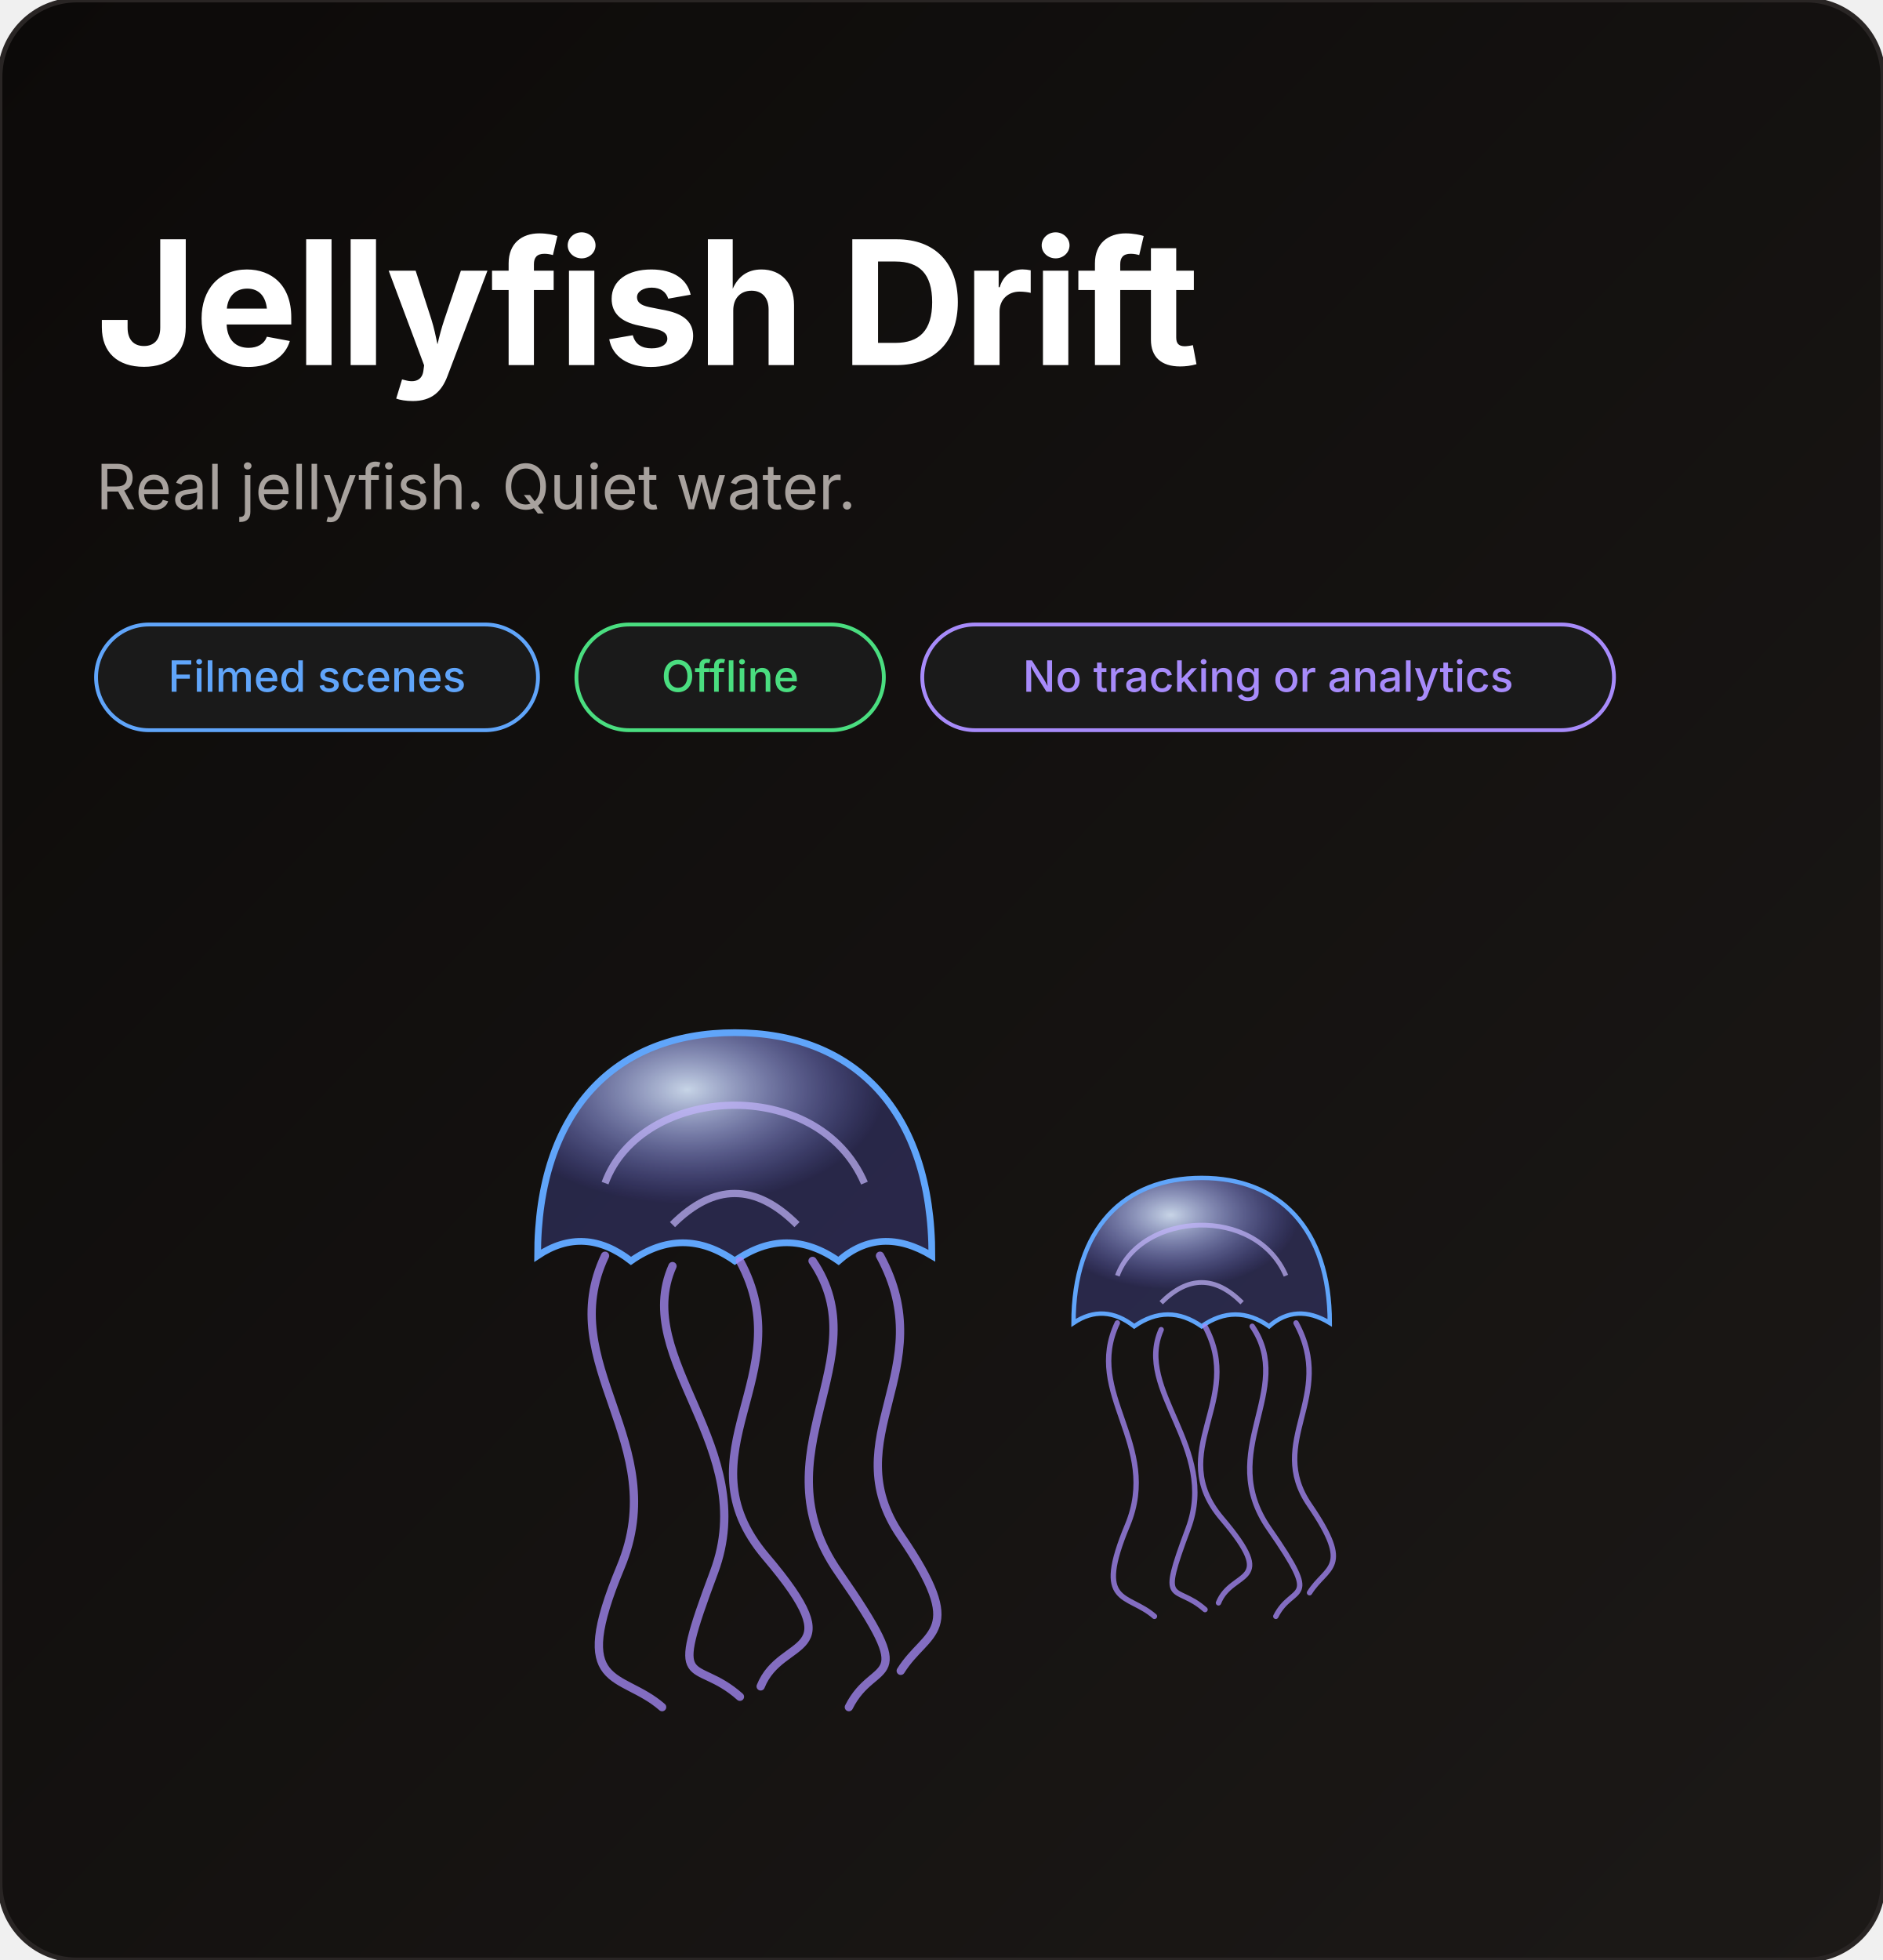
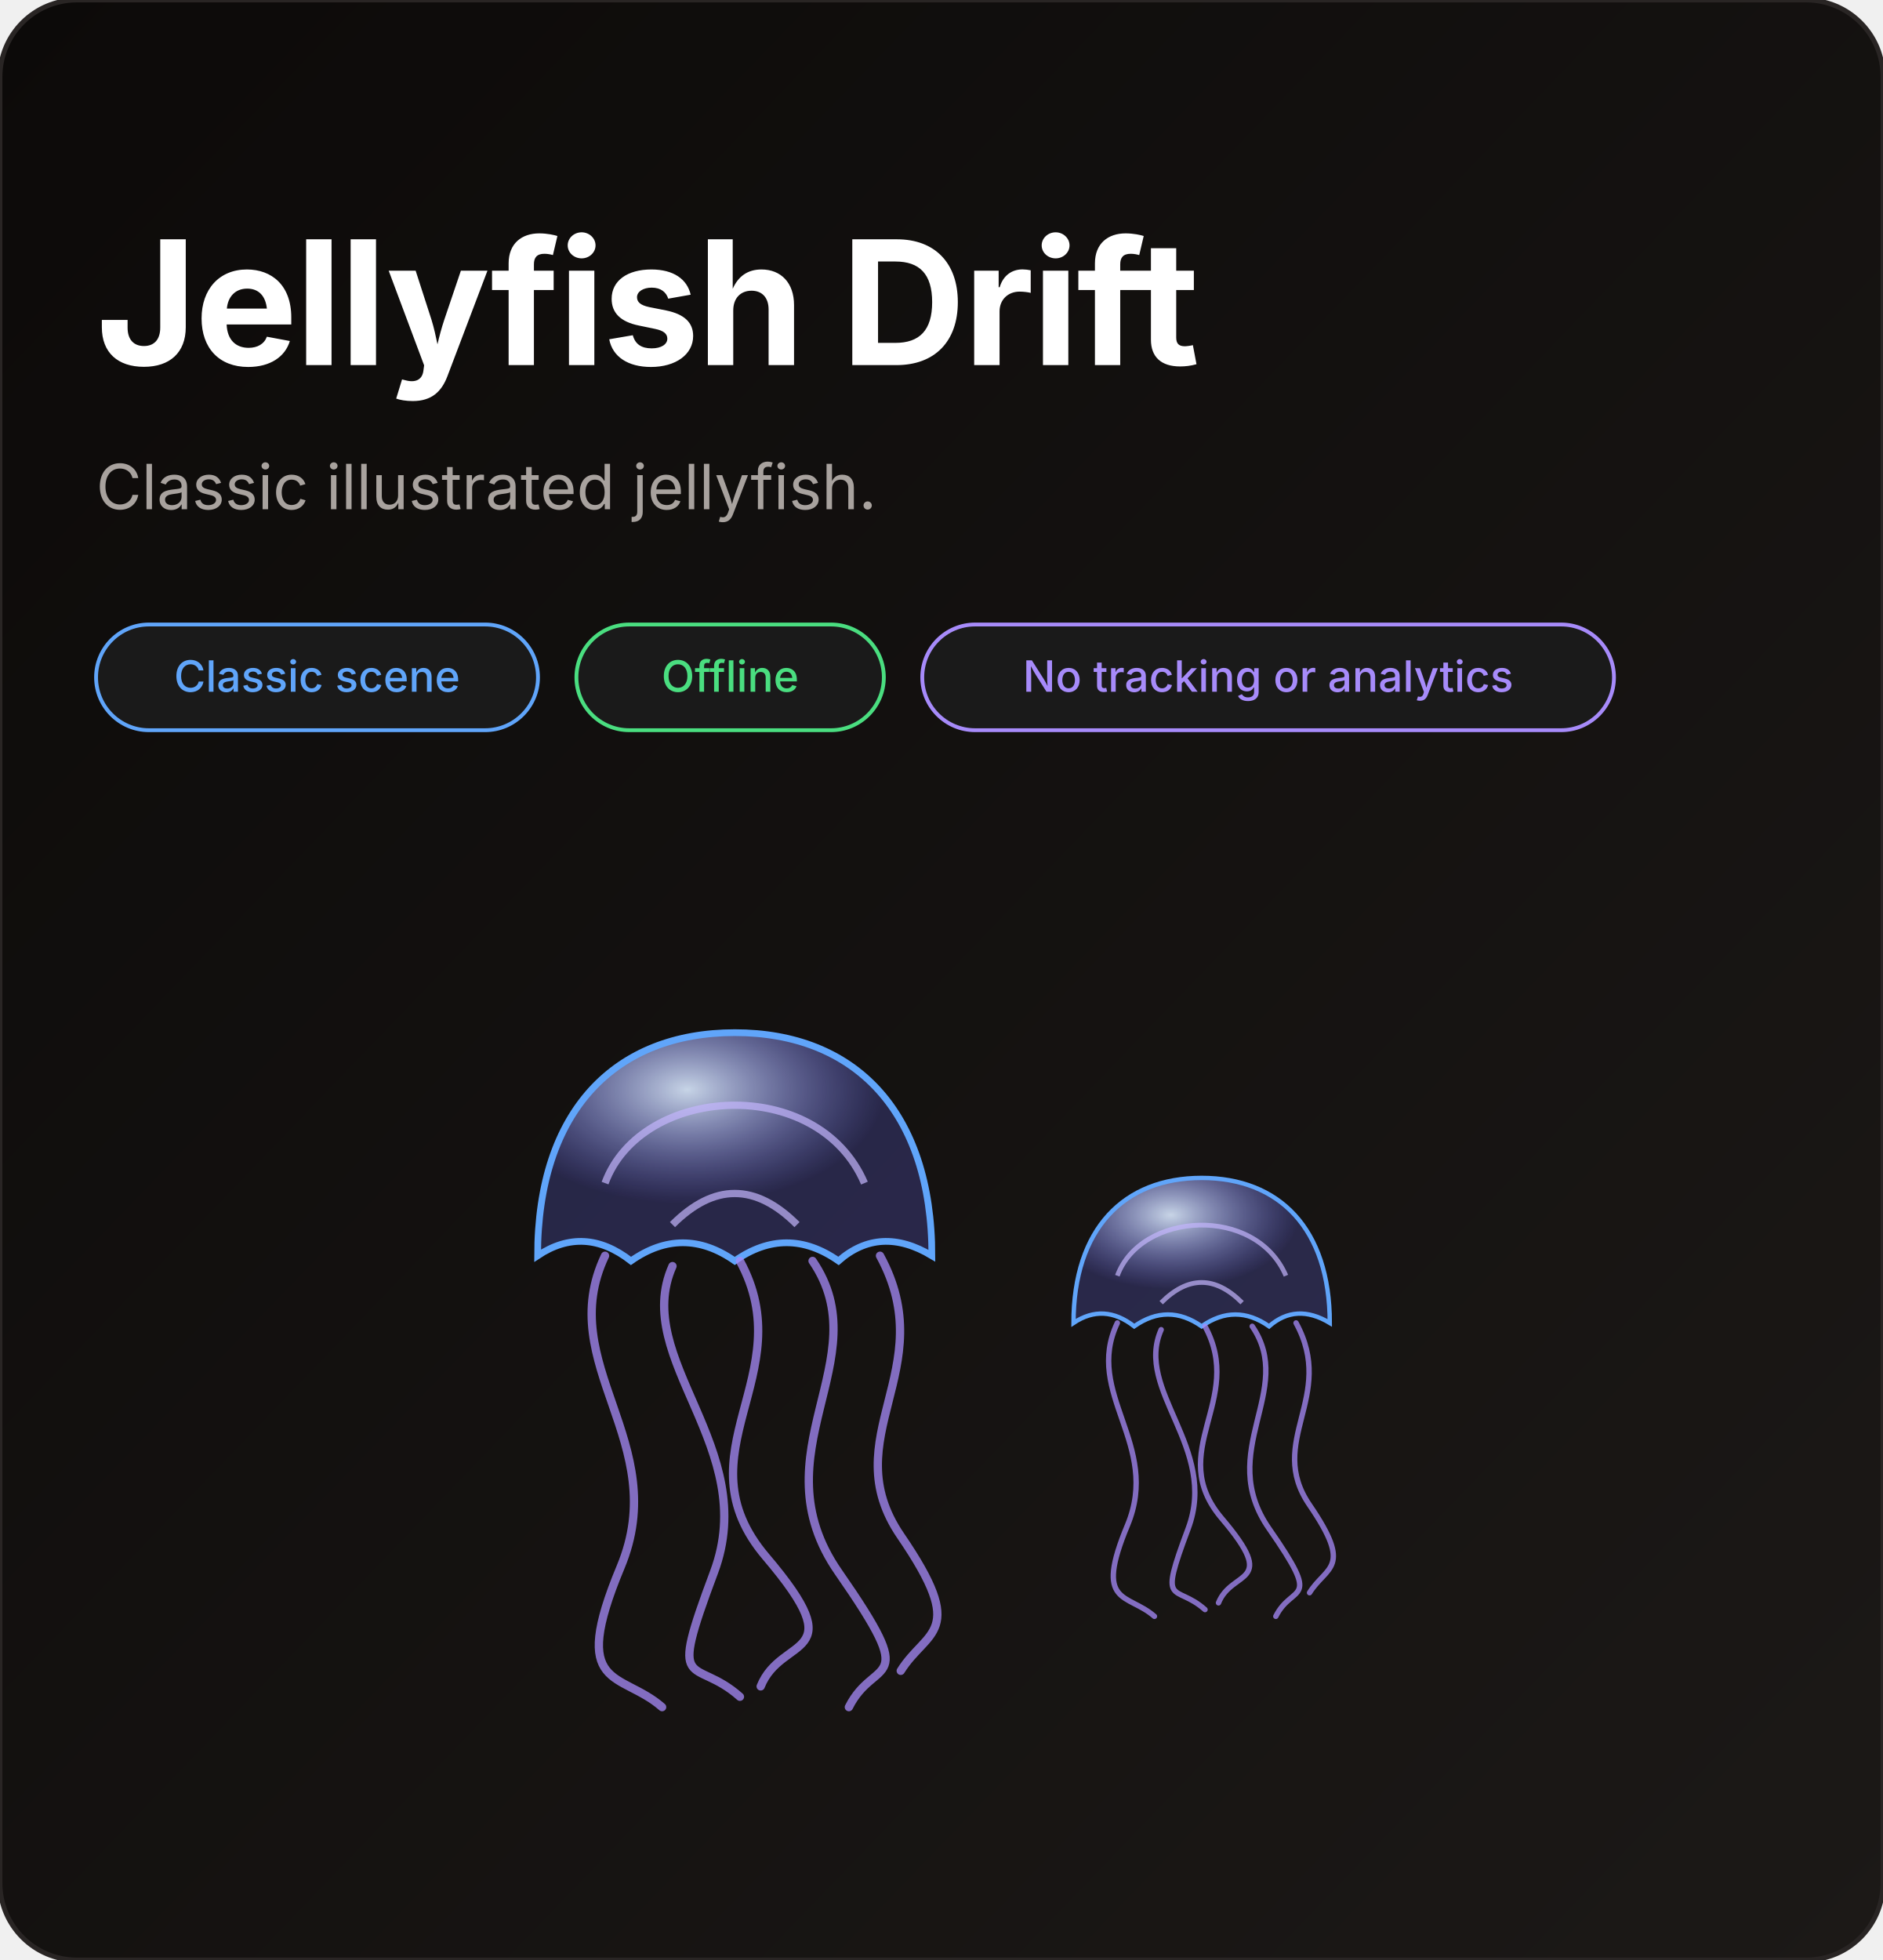
<svg xmlns="http://www.w3.org/2000/svg" width="392" height="408" viewBox="0 0 392 408" role="img" aria-labelledby="title desc">
  <style>
@keyframes drift{0%,100%{transform:translate(0,0)}50%{transform:translate(4px,-7px)}}
@keyframes frill{0%,100%{transform:rotate(-1deg)}50%{transform:rotate(2deg)}}
.float-a,.float-b,.filaments{transform-box:fill-box;transform-origin:center}
.float-a{animation:drift 6.4s ease-in-out infinite}.float-b{animation:drift 8.2s ease-in-out -3.2s infinite}
.filaments{animation:frill 4.8s ease-in-out -1.4s infinite}
@media(prefers-reduced-motion:reduce){.float-a,.float-b,.filaments{animation:none}}
</style>
  <defs>
    <linearGradient id="background" x2="1" y2="1">
      <stop stop-color="#0c0a09" />
      <stop offset="1" stop-color="#1c1917" />
    </linearGradient>
    <radialGradient id="bell" cx="38%" cy="25%">
      <stop stop-color="#dbeafe" stop-opacity=".9" />
      <stop offset="1" stop-color="#6366f1" stop-opacity=".25" />
    </radialGradient>
  </defs>
  <rect width="392" height="408" rx="16" fill="url(#background)" stroke="#292524" />
  <g font-family="system-ui,-apple-system,'Segoe UI',sans-serif">
    <text x="20" y="76" fill="#fff" font-size="36" font-weight="700" letter-spacing="-.5">Jellyfish Drift</text>
-     <text x="20" y="106" fill="#a8a29e" font-size="13">Real jellyfish. Quiet water.</text>
+     <text x="20" y="106" fill="#a8a29e" font-size="13">Classic illustrated jellyfish.</text>
    <g font-size="9" font-weight="500" text-anchor="middle">
      <rect x="20" y="130" width="92" height="22" rx="11" fill="#1a1a1a" stroke="#60a5fa" stroke-width=".8" />
-       <text x="66.0" y="144" fill="#60a5fa">Filmed scenes</text>
+       <text x="66.0" y="144" fill="#60a5fa">Classic scene</text>
      <rect x="120" y="130" width="64" height="22" rx="11" fill="#1a1a1a" stroke="#4ade80" stroke-width=".8" />
      <text x="152.0" y="144" fill="#4ade80">Offline</text>
      <rect x="192" y="130" width="144" height="22" rx="11" fill="#1a1a1a" stroke="#a78bfa" stroke-width=".8" />
      <text x="264.0" y="144" fill="#a78bfa">No tracking or analytics</text>
    </g>
  </g>
  <g transform="translate(86 202) scale(1.08)">
    <g transform="translate(62 12)">
      <g class="float-a">
        <path d="M-38 43C-38 15-23 0 0 0S38 15 38 43Q28 37 20 44Q10 37 0 44Q-10 37-20 44Q-29 37-38 43Z" fill="url(#bell)" stroke="#60a5fa" stroke-width="1.3" />
        <path d="M-25 29C-18 10 16 8 25 29M-12 37Q0 25 12 37" fill="none" stroke="#c4b5fd" stroke-opacity=".7" stroke-width="1.4" />
        <g class="filaments" fill="none" stroke-linecap="round">
          <path d="M-25 43C-35 64-12 79-22 103S-22 123-14 130M-12 45C-20 63 5 80-4 104S-8 120 1 128M1 44C13 66-11 81 6 101S9 116 5 126M15 44C28 63 4 81 20 104S27 120 22 130M28 43C40 65 19 78 32 97S37 115 32 123" stroke="#a78bfa" stroke-opacity=".75" stroke-width="1.6" />
        </g>
      </g>
    </g>
    <g transform="translate(152 40) scale(.65)">
      <g class="float-b">
        <path d="M-38 43C-38 15-23 0 0 0S38 15 38 43Q28 37 20 44Q10 37 0 44Q-10 37-20 44Q-29 37-38 43Z" fill="url(#bell)" stroke="#60a5fa" stroke-width="1.3" />
        <path d="M-25 29C-18 10 16 8 25 29M-12 37Q0 25 12 37" fill="none" stroke="#c4b5fd" stroke-opacity=".7" stroke-width="1.4" />
        <g class="filaments" fill="none" stroke-linecap="round">
          <path d="M-25 43C-35 64-12 79-22 103S-22 123-14 130M-12 45C-20 63 5 80-4 104S-8 120 1 128M1 44C13 66-11 81 6 101S9 116 5 126M15 44C28 63 4 81 20 104S27 120 22 130M28 43C40 65 19 78 32 97S37 115 32 123" stroke="#a78bfa" stroke-opacity=".75" stroke-width="1.6" />
        </g>
      </g>
    </g>
  </g>
</svg>
